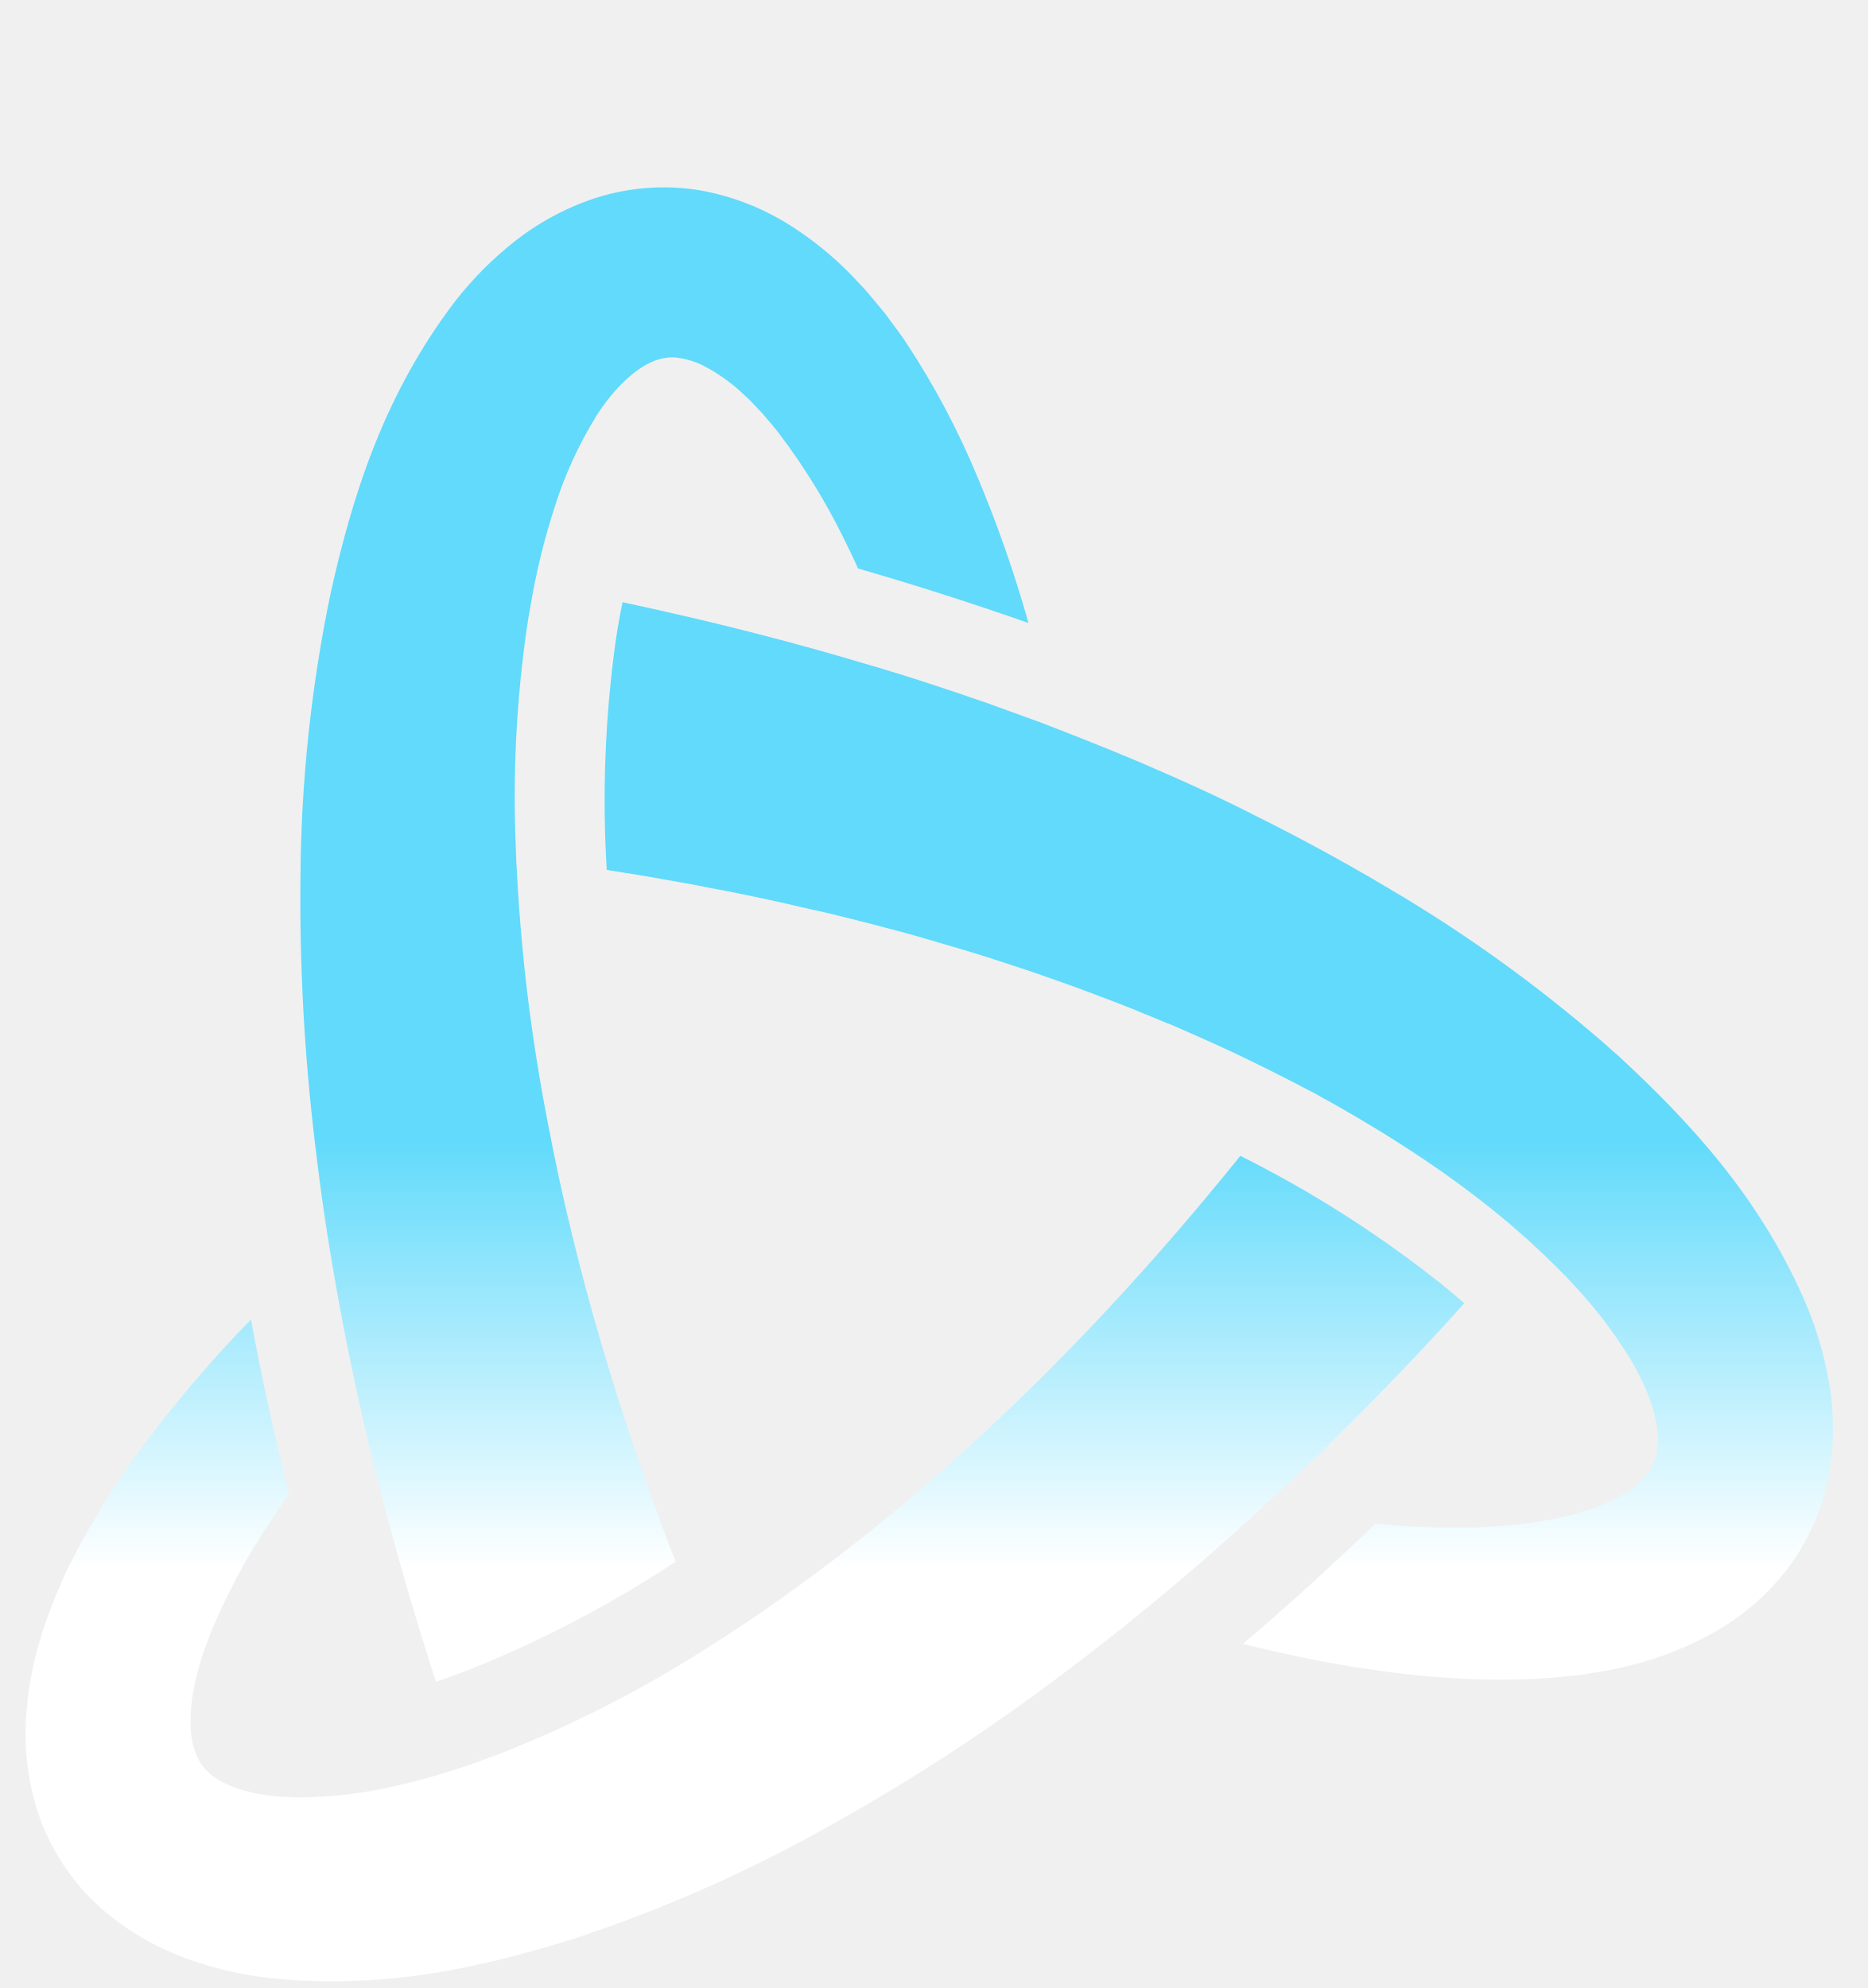
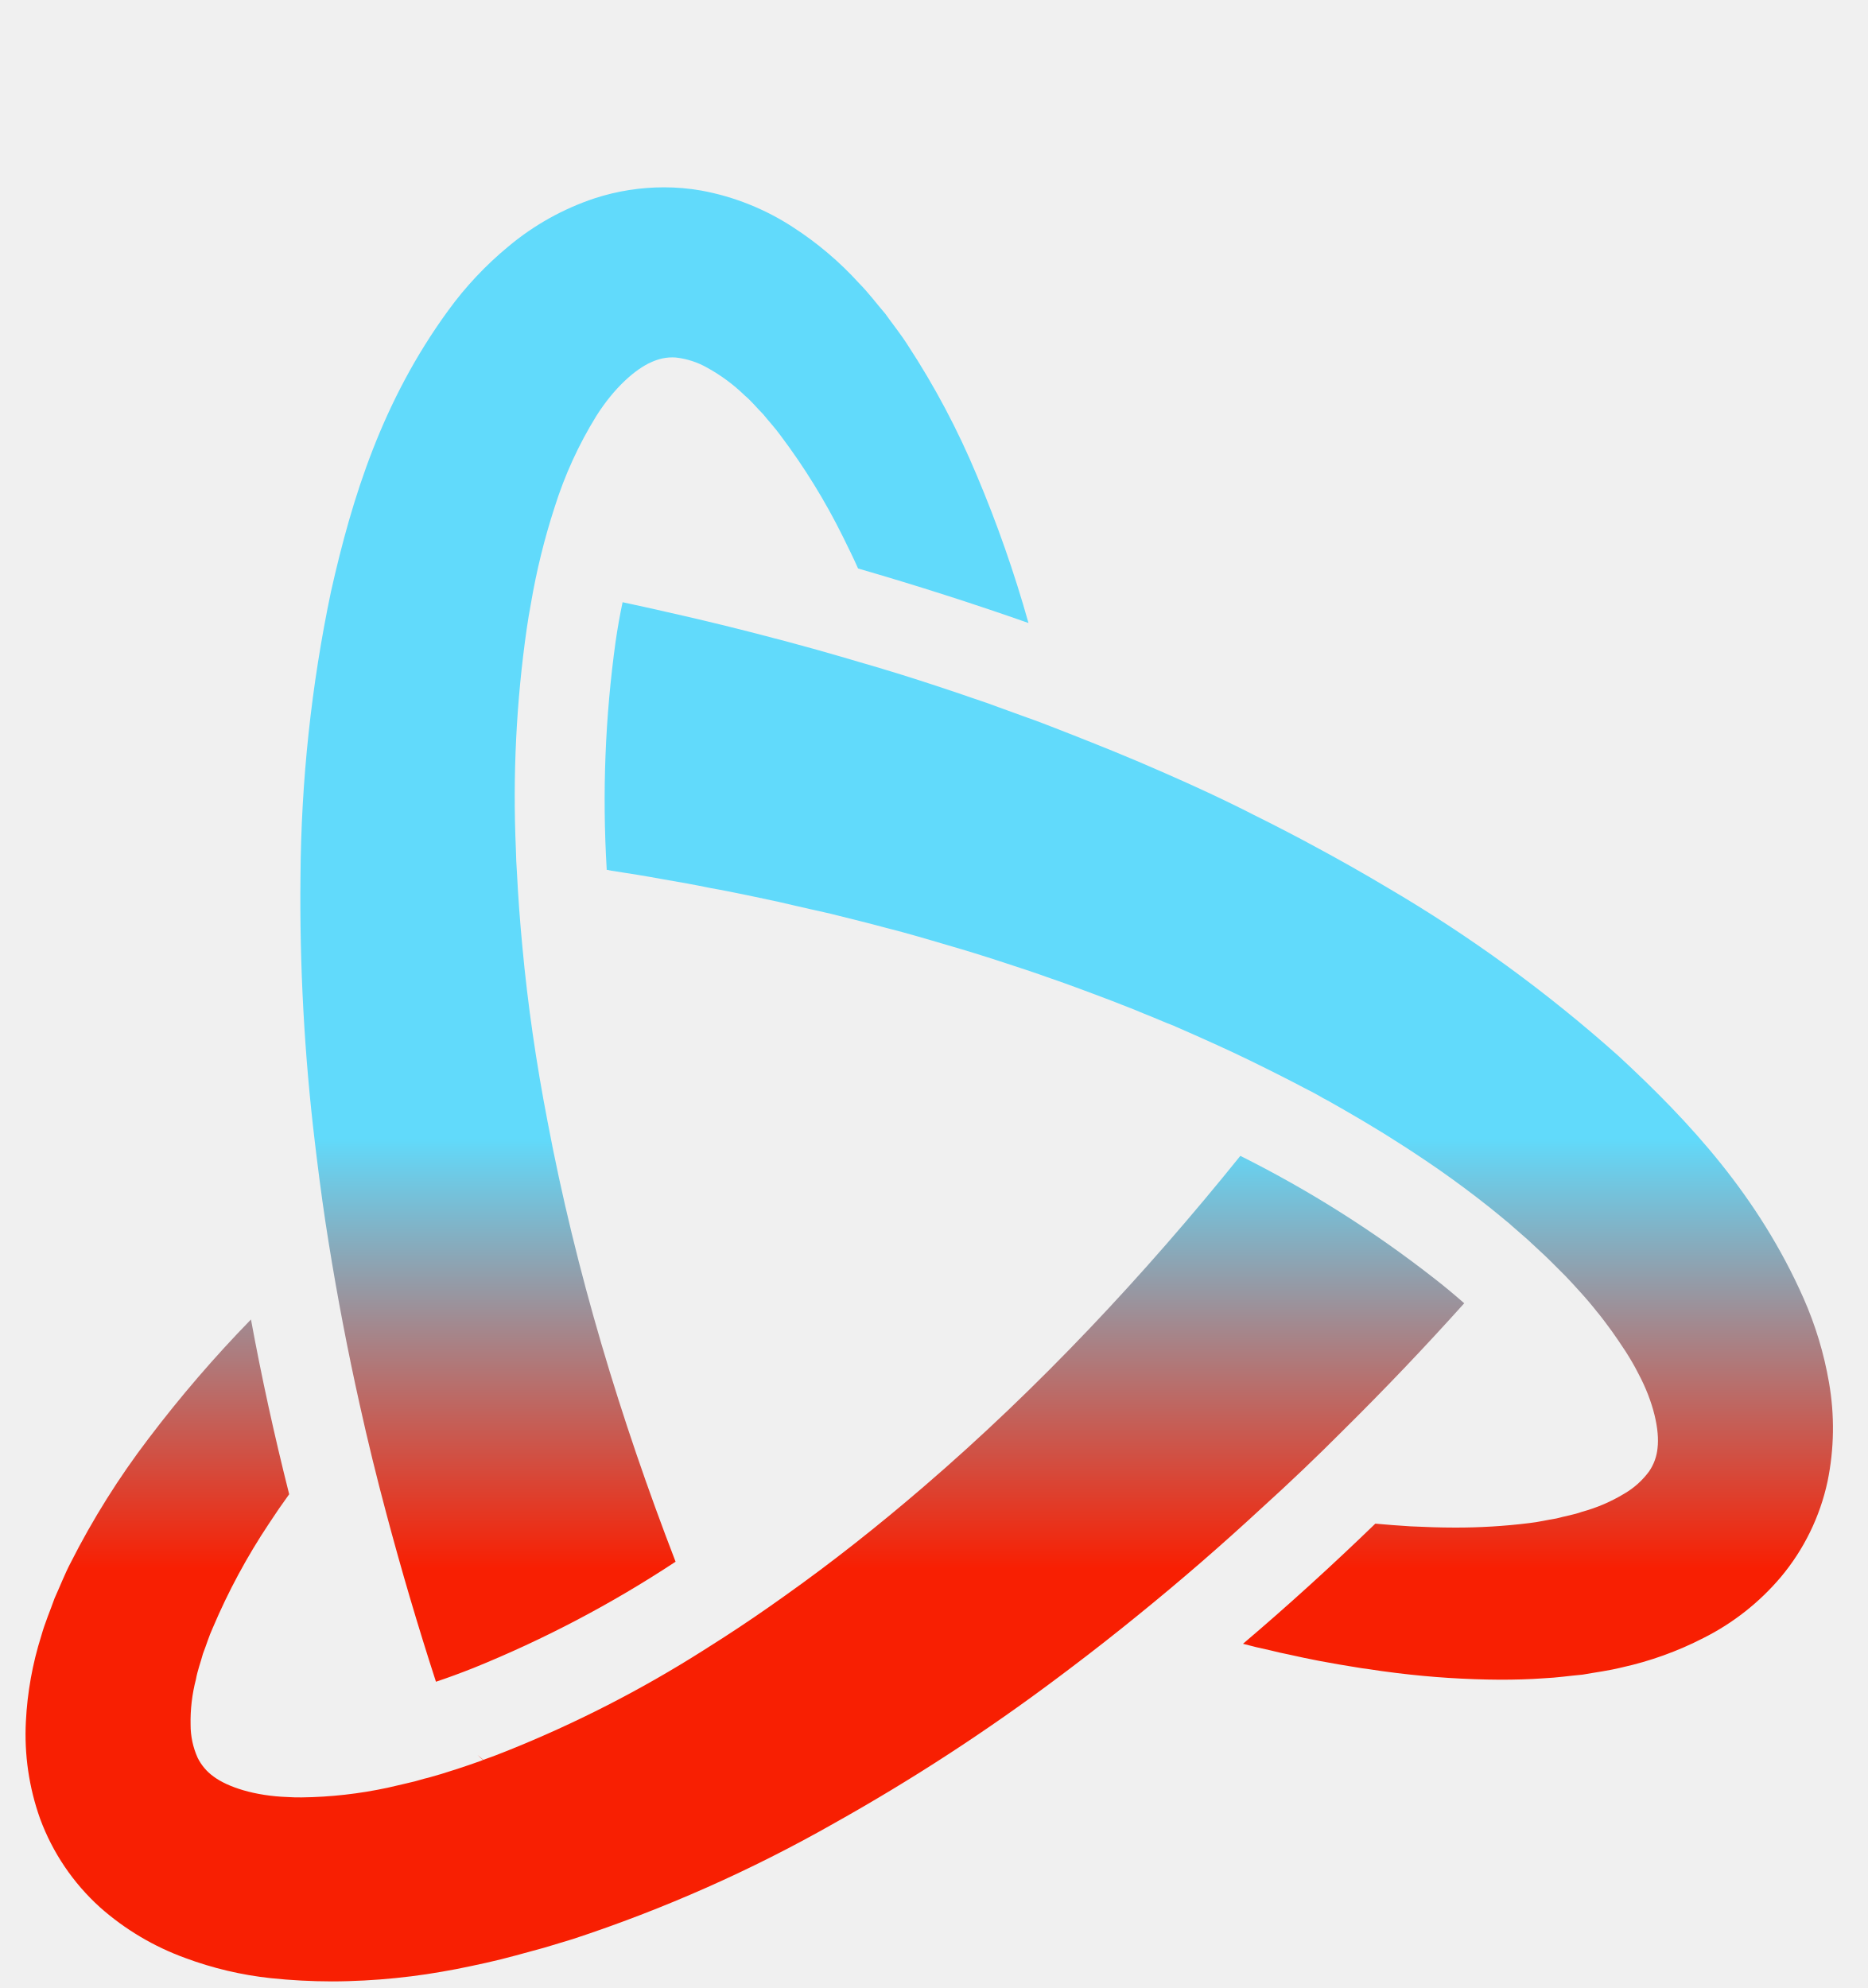
<svg xmlns="http://www.w3.org/2000/svg" data-v-5008d405="" version="1.0" viewBox="42 89 62 66">
-   <g data-v-5008d405="" fill="#fff" class="icon-text-wrapper icon-svg-group iconsvg" transform="translate(42.84976,95.21902)">
+   <g data-v-5008d405="" class="icon-text-wrapper icon-svg-group iconsvg" transform="translate(42.84976,95.21902)">
    <g class="iconsvg-imagesvg" transform="translate(0,0)">
      <rect fill-opacity="0" stroke-width="2" x="0" y="0" width="60" height="59.562" class="image-rect" />
      <svg x="0" y="0" width="60" height="59.562" filtersec="colorsb5868227837" class="image-svg-svg primary">
        <svg viewBox="0 0 497.19 493.56">
          <defs>
            <linearGradient id="8a4de88b-7cee-4e28-9b1f-4ef3f0ceea21" x1="248.6" y1="493.56" x2="248.6" gradientUnits="userSpaceOnUse">
-               <stop offset="0" stop-color="#fff" />
-               <stop offset=".23" stop-color="#fff" />
+               <stop offset="0" stop-color="#f81f02" />
+               <stop offset=".23" stop-color="#f81f02" />
              <stop offset=".47" stop-color="#61dafb" />
              <stop offset="1" stop-color="#61dafb" />
            </linearGradient>
          </defs>
          <g>
            <path d="M79.62 263.06a561.51 561.51 0 0 1-4-73.49A394.34 394.34 0 0 1 84 111.26c5.85-26.07 14.12-52.48 32.22-77.32a95.84 95.84 0 0 1 16.58-17.66A72.69 72.69 0 0 1 156.6 3a61.65 61.65 0 0 1 19-3 59.19 59.19 0 0 1 10.28.89A69 69 0 0 1 211.15 11a91.93 91.93 0 0 1 18.1 15.35c2.71 2.75 4.82 5.61 7.23 8.41 2.07 2.9 4.33 5.71 6.2 8.66a219.35 219.35 0 0 1 18.94 35.71 342.65 342.65 0 0 1 14.27 40.73q-22.73-8-46.88-15c-1.33-3-2.75-5.85-4.18-8.76a176.36 176.36 0 0 0-17.12-27.79c-1.52-2.12-3.25-3.94-4.82-5.9-1.72-1.72-3.3-3.69-5.07-5.16a48 48 0 0 0-10.23-7.58 22.63 22.63 0 0 0-8.71-2.85 13 13 0 0 0-3.69.25 15.27 15.27 0 0 0-3 1C167.72 50 161.87 55.19 157 62.91A111.09 111.09 0 0 0 145.53 88a187.16 187.16 0 0 0-6.53 26.56c-.44 2.26-.79 4.53-1.13 6.79a326 326 0 0 0-3 60.65q.07 3.32.3 6.64c.34 6.69.84 13.43 1.48 20.17 1.48 16.08 3.84 32.22 6.94 48.2 7.77 41.17 20 81.65 35.22 121.1l-.25.15a316.66 316.66 0 0 1-55.34 29.07c-3.49 1.38-6.94 2.66-10.33 3.79q-7.45-22.95-13.67-46.34c-2.66-9.94-5.12-20-7.33-30q-4.89-21.92-8.48-44.22c-1.28-7.87-2.36-15.79-3.34-23.76-.15-1.23-.3-2.51-.45-3.74zm416.48 65.72a98.88 98.88 0 0 0-7-23.17c-12.44-28.09-31.23-48.45-50.86-66.6a395.9 395.9 0 0 0-63.65-46.38q-9.89-5.9-20.07-11.36c-2.41-1.33-4.87-2.61-7.33-3.89q-4.65-2.43-9.3-4.72-3-1.55-6-3c-2.16-1.08-4.33-2.07-6.49-3.1-2.36-1.08-4.67-2.16-7-3.2-3.1-1.38-6.2-2.75-9.3-4.08-1.18-.54-2.36-1-3.54-1.52-4.08-1.72-8.12-3.39-12.2-5-3.34-1.33-6.69-2.66-10-3.94-2.56-1-5.12-2-7.72-2.9s-5.16-1.92-7.72-2.8c-2.36-.89-4.72-1.72-7.13-2.51-6.64-2.31-13.28-4.48-20-6.59-3.34-1-6.69-2.07-10-3l-6.54-1.92c-4.33-1.28-8.66-2.46-13-3.64-1.82-.49-3.59-1-5.41-1.43-3.1-.84-6.2-1.62-9.3-2.41q-10.26-2.58-20.51-4.87c-2-.44-3.93-.93-5.9-1.33s-3.94-.89-5.9-1.28c-.74 3.49-1.38 7.08-1.92 10.82a317.25 317.25 0 0 0-2.46 62.47v.34c.2 0 .44 0 .64.1s.34 0 .49.1c4.87.74 9.69 1.52 14.51 2.41 4.38.74 8.71 1.52 13 2.41 1.67.3 3.35.59 5 .93.39.1.84.15 1.23.25 2.56.54 5.07 1 7.58 1.57.15 0 .3 0 .44.1 2.9.59 5.8 1.23 8.66 1.92s5.51 1.23 8.26 1.87l1.92.44c2.7.69 5.36 1.33 8 2 2.41.59 4.77 1.23 7.18 1.87 1.43.39 2.9.74 4.33 1.13 2.71.74 5.41 1.52 8.12 2.31s5.56 1.62 8.36 2.46c2.36.69 4.67 1.43 7 2.16 1 .34 2.07.64 3.1 1 4.87 1.57 9.79 3.2 14.61 4.92 2.26.79 4.53 1.57 6.74 2.41s4.48 1.62 6.74 2.51c2 .74 4 1.52 6 2.31a8.87 8.87 0 0 1 1 .39c1.57.59 3.1 1.23 4.62 1.87s2.9 1.13 4.33 1.77 2.75 1.13 4.13 1.67c0 0 .15 0 .2.1 3.84 1.67 7.62 3.34 11.41 5.07.15 0 .3.15.44.2 3 1.38 6 2.75 9 4.23s5.9 2.9 8.8 4.38c2 1 3.89 2 5.8 3 1.87.93 3.74 1.92 5.56 3 .59.3 1.13.59 1.67.89l.25.15c2 1.13 4 2.26 6 3.44s3.74 2.16 5.56 3.3q3.1 1.84 6.2 3.84c2.07 1.28 4.08 2.61 6.1 3.94s3.94 2.66 5.9 4q7.16 5 13.87 10.33c1.62 1.28 3.2 2.61 4.82 3.94a3.4 3.4 0 0 1 .49.39l1 .89c1.43 1.23 2.85 2.46 4.23 3.69 1.62 1.48 3.25 3 4.82 4.48.84.84 1.72 1.62 2.51 2.46s1.67 1.62 2.46 2.46l.69.69c1.33 1.43 2.71 2.85 4 4.33 1.67 1.82 3.25 3.69 4.72 5.56.1.1.2.25.29.34.64.84 1.28 1.57 1.87 2.41 1.28 1.67 2.51 3.39 3.64 5.07.69 1 1.33 2 2 3 1.28 2 2.46 4 3.49 6.05 4.28 8 5.9 15.74 5.31 20.56a13.6 13.6 0 0 1-2.31 6.39 22.47 22.47 0 0 1-6.84 6.15 45.7 45.7 0 0 1-11.66 5c-2.16.79-4.67 1.18-7 1.82-2.51.39-4.92 1-7.53 1.28a162.77 162.77 0 0 1-20.46 1.23c-4 0-8.07-.15-12.15-.34-3.2-.2-6.44-.44-9.69-.74q-18.08 17.49-36.4 33.05 3.69 1 7.38 1.77c1.72.44 3.49.84 5.21 1.18 2.8.64 5.66 1.23 8.46 1.77 3.49.64 7 1.28 10.53 1.82.79.15 1.57.25 2.36.34 2.8.44 5.61.84 8.46 1.18a242.77 242.77 0 0 0 28.38 1.82c3.94 0 8-.1 12-.39 3.49-.15 7.08-.69 10.62-1 3.59-.64 7.18-1.08 10.87-2a92.55 92.55 0 0 0 22.38-8.07 67.55 67.55 0 0 0 21.3-16.77A60.85 60.85 0 0 0 495.71 356a72.85 72.85 0 0 0 .39-27.22zM362.41 342q17.19-17 33.35-35c-2.7-2.36-5.51-4.72-8.46-7a314.81 314.81 0 0 0-52.83-33.4l-.3-.15c-26.51 32.91-55.43 63.8-87.21 91.1-12.35 10.62-25.09 20.71-38.27 30.05-5.51 3.94-11.12 7.77-16.77 11.41-1.87 1.18-3.69 2.36-5.56 3.54a328.4 328.4 0 0 1-54.06 27.65c-2.12.84-4.23 1.67-6.39 2.41-.54-.44-1-.84-1.57-1.33a20.18 20.18 0 0 0 1.52 1.38 3.86 3.86 0 0 0-.69.25c-2.12.74-4.18 1.48-6.3 2.16-.64.2-1.28.39-1.87.59-1.77.59-3.59 1.13-5.36 1.62-.64.2-1.23.34-1.87.49-1.77.54-3.54 1-5.31 1.38s-3.25.79-4.87 1.13a119.4 119.4 0 0 1-23.66 2.66c-1.28 0-2.56 0-3.84-.1-9.05-.3-16.53-2.75-20.41-5.66a14 14 0 0 1-4.37-5.18 22.06 22.06 0 0 1-1.92-9 45.94 45.94 0 0 1 1.48-12.59c.39-2.26 1.28-4.62 1.92-7 .93-2.36 1.62-4.77 2.71-7.13A174.21 174.21 0 0 1 67 367.54c1.77-2.71 3.59-5.36 5.51-8-4.1-16.25-7.6-32.24-10.51-48.08a348.41 348.41 0 0 0-28.14 32.71 221.21 221.21 0 0 0-21.5 34.28c-1.57 3-2.9 6.44-4.38 9.69-1.23 3.49-2.66 6.74-3.69 10.43A93.4 93.4 0 0 0 .08 422 69 69 0 0 0 4 448.84a61.58 61.58 0 0 0 16.48 24.35 72.85 72.85 0 0 0 23.41 13.92 97.2 97.2 0 0 0 23.56 5.56 163.44 163.44 0 0 0 16.82.89c3 0 5.9-.1 8.85-.25 5.8-.3 11.51-.89 17.12-1.72 2.8-.44 5.56-.89 8.31-1.43s5.46-1.13 8.16-1.72 5.41-1.28 8.07-2 5.31-1.43 7.92-2.16l7.82-2.36a395.06 395.06 0 0 0 72-31.92 549.51 549.51 0 0 0 61.63-40.14c1-.74 2-1.48 3-2.26q9.59-7.23 18.89-14.81c11.71-9.49 23-19.28 34-29.46q11.52-10.43 22.37-21.33z" fill="url(#8a4de88b-7cee-4e28-9b1f-4ef3f0ceea21)" />
          </g>
        </svg>
      </svg>
    </g>
  </g>
</svg>
